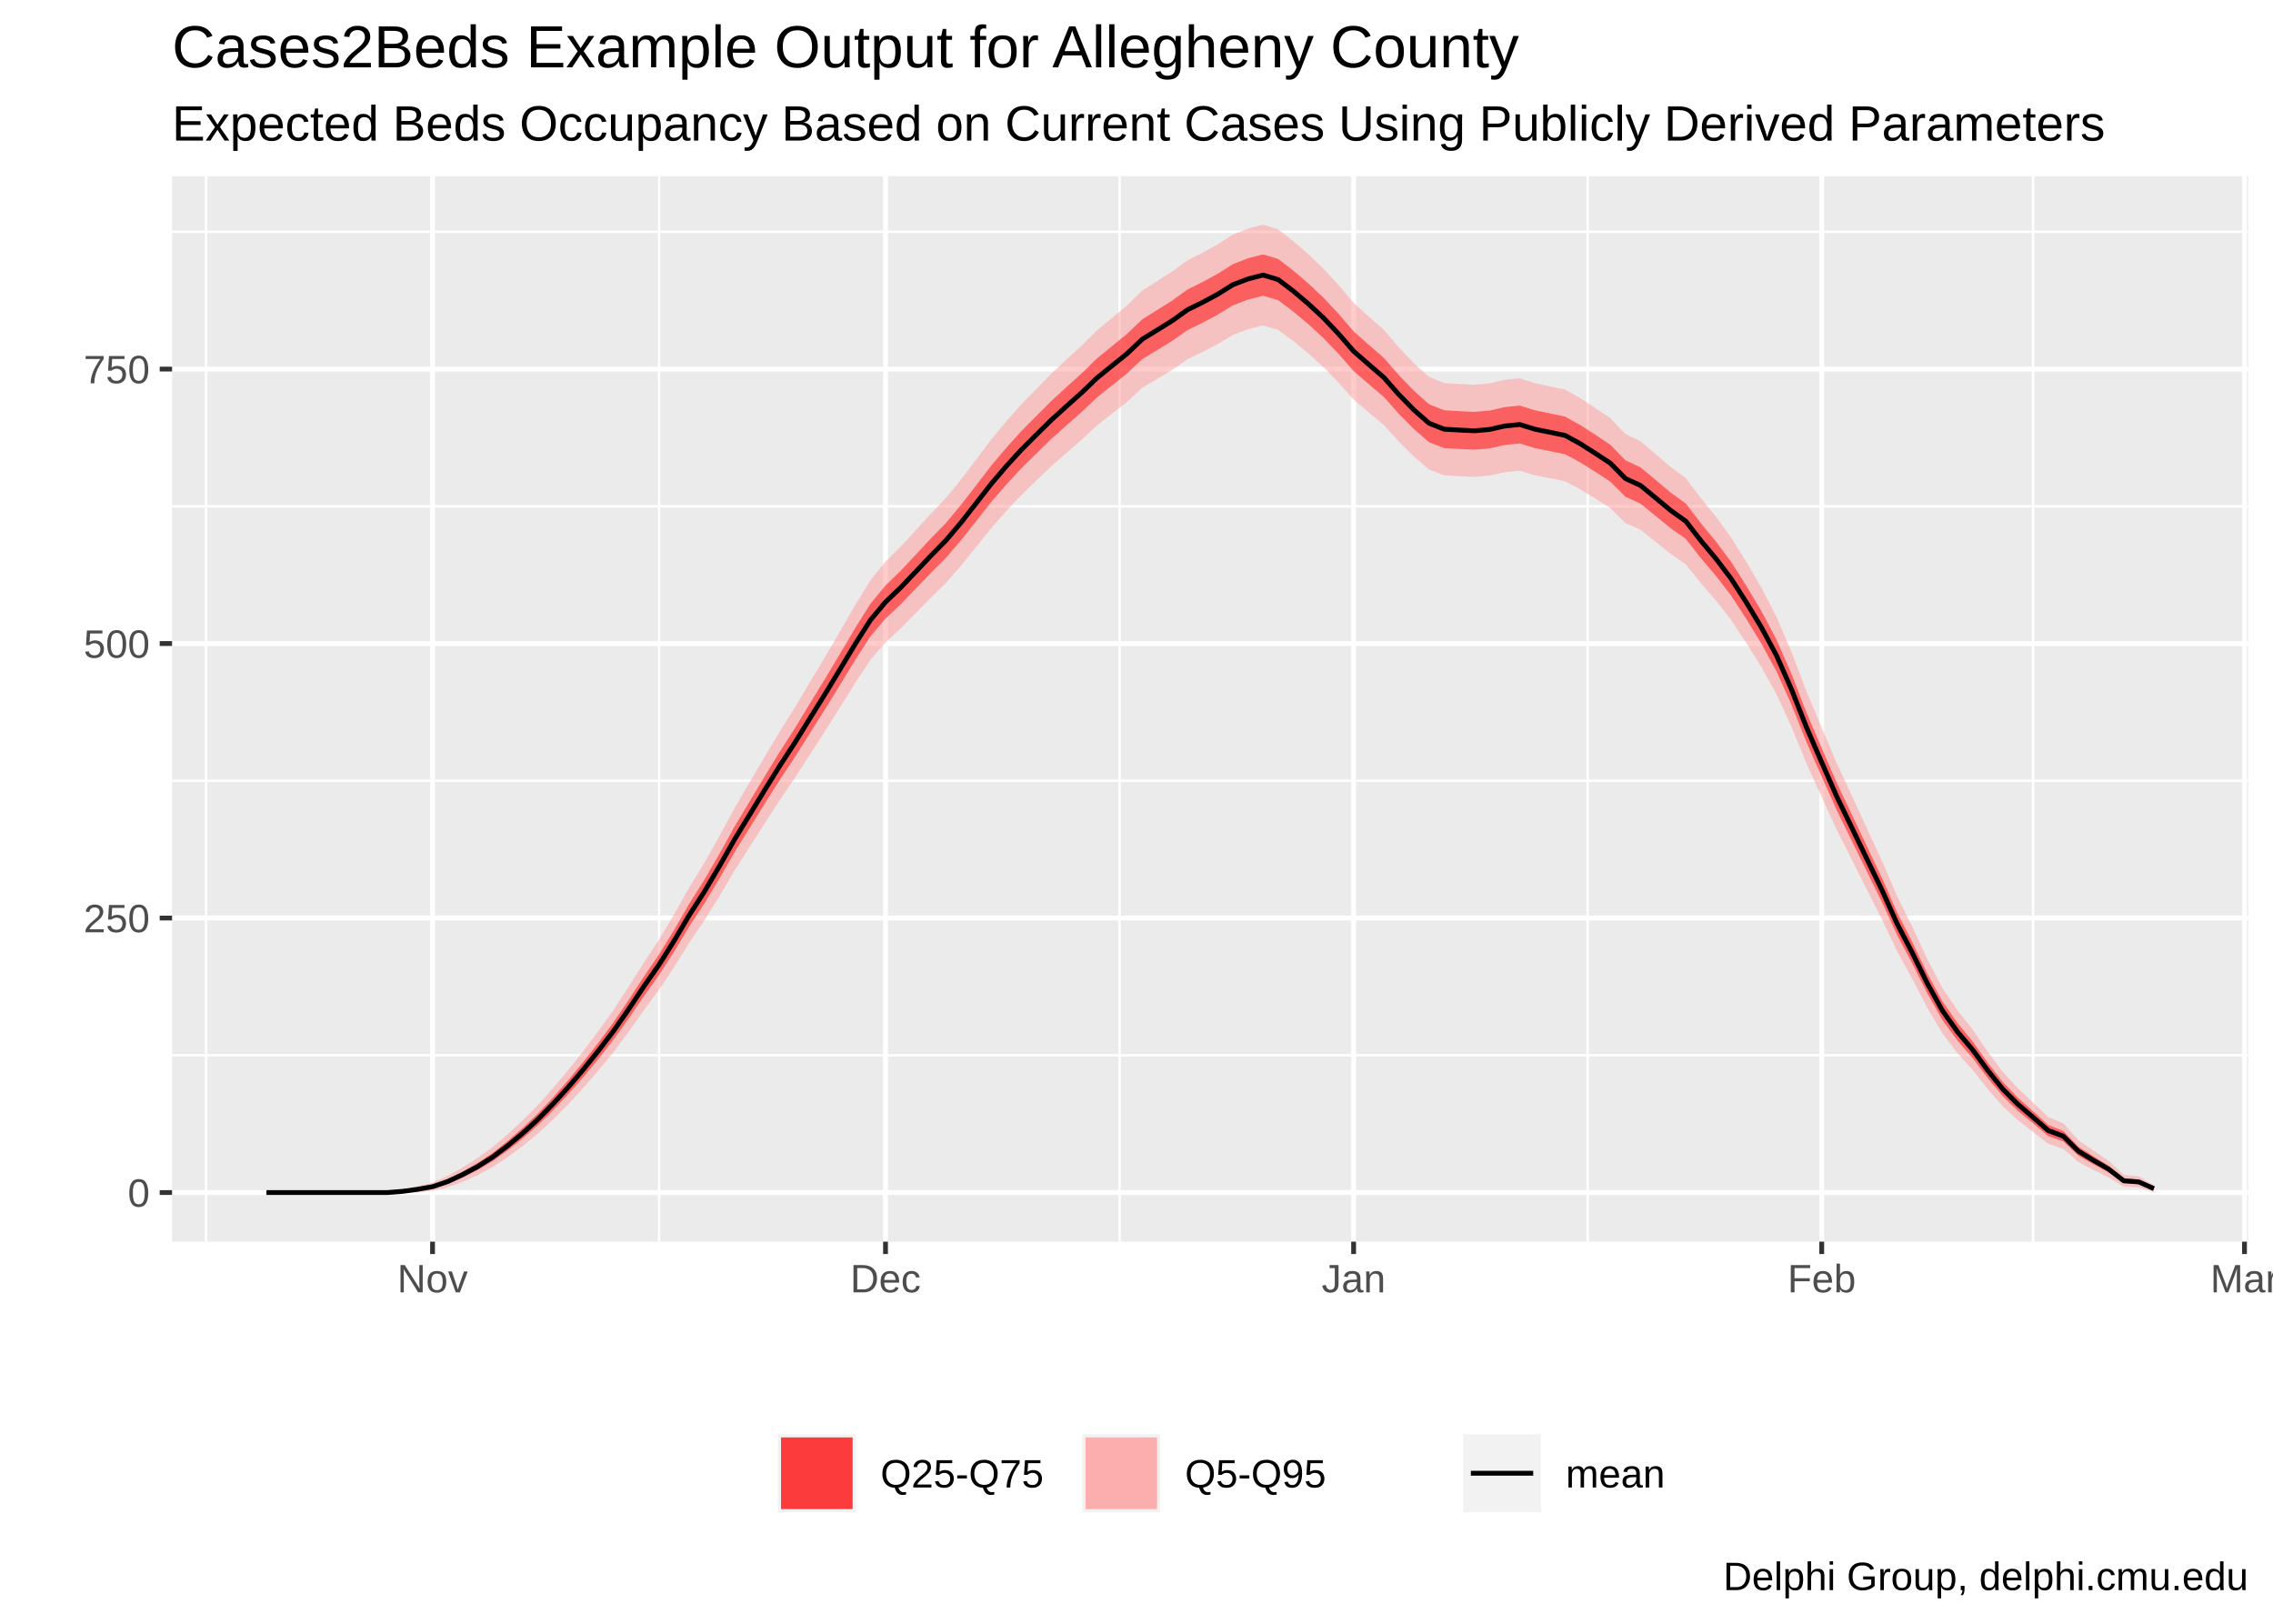
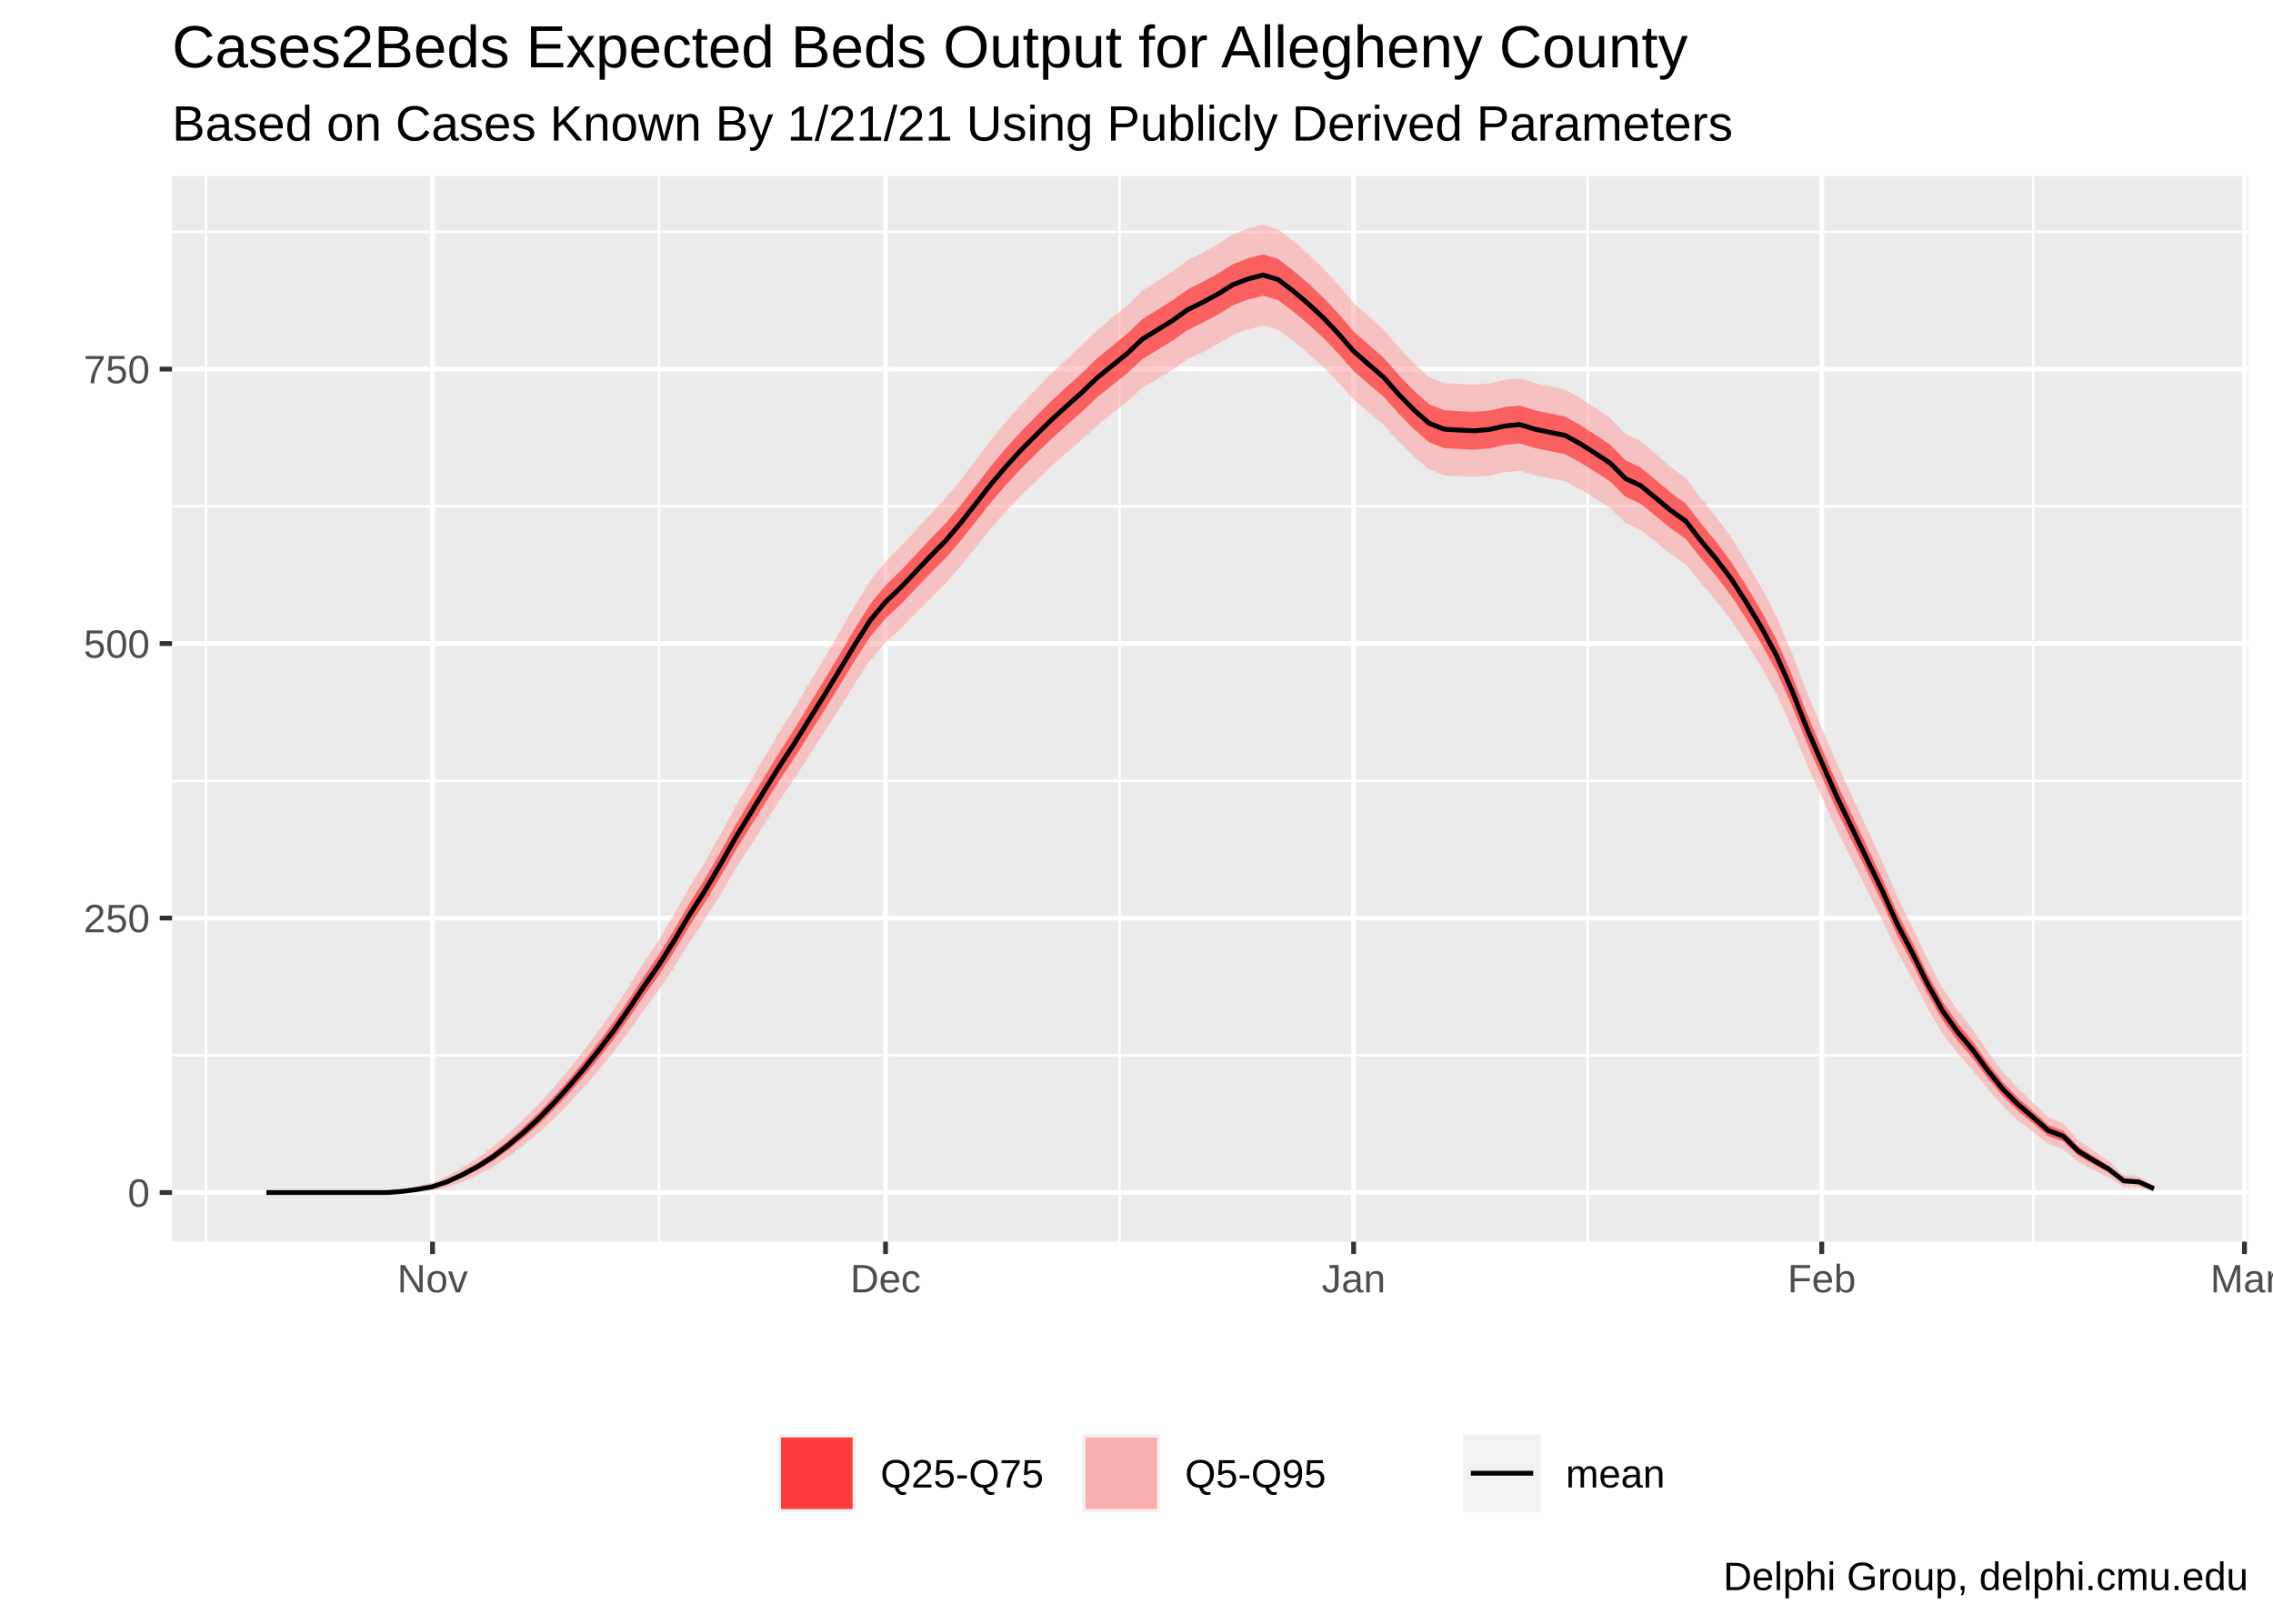
<svg xmlns="http://www.w3.org/2000/svg" class="svglite" width="504.00pt" height="360.00pt" viewBox="0 0 504.00 360.00">
  <defs>
    <style type="text/css">
    .svglite line, .svglite polyline, .svglite polygon, .svglite path, .svglite rect, .svglite circle {
      fill: none;
      stroke: #000000;
      stroke-linecap: round;
      stroke-linejoin: round;
      stroke-miterlimit: 10.00;
    }
  </style>
  </defs>
  <rect width="100%" height="100%" style="stroke: none; fill: #FFFFFF;" />
  <defs>
    <clipPath id="cpMC4wMHw1MDQuMDB8MC4wMHwzNjAuMDA=">
      <rect x="0.00" y="0.00" width="504.00" height="360.00" />
    </clipPath>
  </defs>
  <g clip-path="url(#cpMC4wMHw1MDQuMDB8MC4wMHwzNjAuMDA=)">
    <rect x="0.00" y="0.00" width="504.00" height="360.00" style="stroke-width: 1.07; stroke: #FFFFFF; fill: #FFFFFF;" />
  </g>
  <defs>
    <clipPath id="cpMzguMTV8NDk4LjUyfDM5LjA3fDI3NS4yOQ==">
      <rect x="38.15" y="39.07" width="460.37" height="236.22" />
    </clipPath>
  </defs>
  <g clip-path="url(#cpMzguMTV8NDk4LjUyfDM5LjA3fDI3NS4yOQ==)">
    <rect x="38.15" y="39.07" width="460.37" height="236.22" style="stroke-width: 1.07; stroke: none; fill: #EBEBEB;" />
    <polyline points="38.15,233.97 498.52,233.97 " style="stroke-width: 0.53; stroke: #FFFFFF; stroke-linecap: butt;" />
    <polyline points="38.15,173.11 498.52,173.11 " style="stroke-width: 0.53; stroke: #FFFFFF; stroke-linecap: butt;" />
    <polyline points="38.15,112.25 498.52,112.25 " style="stroke-width: 0.53; stroke: #FFFFFF; stroke-linecap: butt;" />
    <polyline points="38.15,51.40 498.52,51.40 " style="stroke-width: 0.53; stroke: #FFFFFF; stroke-linecap: butt;" />
    <polyline points="45.68,275.29 45.68,39.07 " style="stroke-width: 0.53; stroke: #FFFFFF; stroke-linecap: butt;" />
    <polyline points="146.13,275.29 146.13,39.07 " style="stroke-width: 0.53; stroke: #FFFFFF; stroke-linecap: butt;" />
    <polyline points="248.25,275.29 248.25,39.07 " style="stroke-width: 0.53; stroke: #FFFFFF; stroke-linecap: butt;" />
    <polyline points="352.04,275.29 352.04,39.07 " style="stroke-width: 0.53; stroke: #FFFFFF; stroke-linecap: butt;" />
    <polyline points="450.81,275.29 450.81,39.07 " style="stroke-width: 0.53; stroke: #FFFFFF; stroke-linecap: butt;" />
    <polyline points="38.15,264.40 498.52,264.40 " style="stroke-width: 1.07; stroke: #FFFFFF; stroke-linecap: butt;" />
    <polyline points="38.15,203.54 498.52,203.54 " style="stroke-width: 1.07; stroke: #FFFFFF; stroke-linecap: butt;" />
    <polyline points="38.15,142.68 498.52,142.68 " style="stroke-width: 1.07; stroke: #FFFFFF; stroke-linecap: butt;" />
    <polyline points="38.15,81.83 498.52,81.83 " style="stroke-width: 1.07; stroke: #FFFFFF; stroke-linecap: butt;" />
    <polyline points="95.91,275.29 95.91,39.07 " style="stroke-width: 1.07; stroke: #FFFFFF; stroke-linecap: butt;" />
    <polyline points="196.35,275.29 196.35,39.07 " style="stroke-width: 1.07; stroke: #FFFFFF; stroke-linecap: butt;" />
    <polyline points="300.14,275.29 300.14,39.07 " style="stroke-width: 1.07; stroke: #FFFFFF; stroke-linecap: butt;" />
    <polyline points="403.94,275.29 403.94,39.07 " style="stroke-width: 1.07; stroke: #FFFFFF; stroke-linecap: butt;" />
    <polyline points="497.68,275.29 497.68,39.07 " style="stroke-width: 1.07; stroke: #FFFFFF; stroke-linecap: butt;" />
    <polygon points="59.08,264.40 62.42,264.40 65.77,264.40 69.12,264.40 72.47,264.40 75.82,264.40 79.16,264.40 82.51,264.40 85.86,264.40 89.21,263.73 92.56,263.01 95.91,262.18 99.25,260.73 102.60,258.83 105.95,256.71 109.30,254.27 112.65,251.41 115.99,248.31 119.34,244.94 122.69,241.20 126.04,237.21 129.39,232.97 132.74,228.51 136.08,223.84 139.43,218.71 142.78,213.40 146.13,208.34 149.48,202.73 152.82,196.78 156.17,191.32 159.52,185.39 162.87,179.20 166.22,173.48 169.56,167.77 172.91,162.18 176.26,156.84 179.61,151.21 182.96,145.63 186.31,139.89 189.65,134.12 193.00,128.67 196.35,124.52 199.70,121.22 203.05,117.57 206.39,113.92 209.74,110.41 213.09,106.31 216.44,101.90 219.79,97.45 223.14,93.40 226.48,89.65 229.83,86.20 233.18,82.79 236.53,79.66 239.88,76.59 243.22,73.28 246.57,70.49 249.92,67.71 253.27,64.43 256.62,62.32 259.96,60.18 263.31,57.72 266.66,56.03 270.01,54.17 273.36,52.02 276.71,50.69 280.05,49.81 283.40,50.84 286.75,53.45 290.10,56.37 293.45,59.56 296.79,63.18 300.14,67.16 303.49,70.17 306.84,73.13 310.19,77.05 313.54,80.57 316.88,83.58 320.23,84.93 323.58,85.13 326.93,85.30 330.28,85.00 333.62,84.22 336.97,83.88 340.32,84.94 343.67,85.66 347.02,86.37 350.36,88.26 353.71,90.45 357.06,92.73 360.41,96.23 363.76,97.83 367.11,100.67 370.45,103.53 373.80,106.00 377.15,110.47 380.50,114.60 383.85,119.17 387.19,124.54 390.54,130.29 393.89,136.73 397.24,144.56 400.59,153.36 403.94,161.36 407.28,169.26 410.63,176.46 413.98,183.72 417.33,190.96 420.68,198.75 424.02,205.47 427.37,212.68 430.72,219.07 434.07,224.06 437.42,228.29 440.76,233.20 444.11,237.68 447.46,241.32 450.81,244.46 454.16,247.69 457.51,249.07 460.85,252.80 464.20,255.12 467.55,257.37 470.90,260.49 474.25,260.81 477.59,262.79 477.59,264.28 474.25,263.27 470.90,263.08 467.55,261.03 464.20,259.40 460.85,257.65 457.51,254.73 454.16,253.61 450.81,250.98 447.46,248.38 444.11,245.31 440.76,241.48 437.42,237.24 434.07,233.54 430.72,229.14 427.37,223.47 424.02,217.02 420.68,210.96 417.33,203.89 413.98,197.29 410.63,190.64 407.28,184.01 403.94,176.72 400.59,169.32 397.24,161.15 393.89,153.86 390.54,147.85 387.19,142.48 383.85,137.45 380.50,133.18 377.15,129.31 373.80,125.12 370.45,122.81 367.11,120.12 363.76,117.46 360.41,115.95 357.06,112.66 353.71,110.52 350.36,108.46 347.02,106.69 343.67,106.03 340.32,105.36 336.97,104.37 333.62,104.70 330.28,105.44 326.93,105.72 323.58,105.57 320.23,105.38 316.88,104.10 313.54,101.25 310.19,97.93 306.84,94.23 303.49,91.43 300.14,88.57 296.79,84.81 293.45,81.38 290.10,78.35 286.75,75.59 283.40,73.13 280.05,72.16 276.71,73.00 273.36,74.25 270.01,76.28 266.66,78.04 263.31,79.64 259.96,81.97 256.62,83.99 253.27,85.98 249.92,89.08 246.57,91.70 243.22,94.34 239.88,97.45 236.53,100.35 233.18,103.30 229.83,106.50 226.48,109.75 223.14,113.28 219.79,117.09 216.44,121.27 213.09,125.40 209.74,129.24 206.39,132.52 203.05,135.92 199.70,139.34 196.35,142.42 193.00,146.30 189.65,151.38 186.31,156.74 182.96,162.07 179.61,167.24 176.26,172.44 172.91,177.37 169.56,182.53 166.22,187.78 162.87,193.02 159.52,198.68 156.17,204.08 152.82,209.03 149.48,214.40 146.13,219.44 142.78,223.96 139.43,228.68 136.08,233.19 132.74,237.28 129.39,241.14 126.04,244.77 122.69,248.15 119.34,251.26 115.99,254.02 112.65,256.49 109.30,258.70 105.95,260.51 102.60,262.00 99.25,263.21 95.91,264.01 92.56,264.37 89.21,264.55 85.86,264.40 82.51,264.40 79.16,264.40 75.82,264.40 72.47,264.40 69.12,264.40 65.77,264.40 62.42,264.40 59.08,264.40 " style="stroke-width: 0.00; stroke: none; fill: #FF9999; fill-opacity: 0.50;" />
    <polyline points="59.08,264.40 62.42,264.40 65.77,264.40 69.12,264.40 72.47,264.40 75.82,264.40 79.16,264.40 82.51,264.40 85.86,264.40 89.21,263.73 92.56,263.01 95.91,262.18 99.25,260.73 102.60,258.83 105.95,256.71 109.30,254.27 112.65,251.41 115.99,248.31 119.34,244.94 122.69,241.20 126.04,237.21 129.39,232.97 132.74,228.51 136.08,223.84 139.43,218.71 142.78,213.40 146.13,208.34 149.48,202.73 152.82,196.78 156.17,191.32 159.52,185.39 162.87,179.20 166.22,173.48 169.56,167.77 172.91,162.18 176.26,156.84 179.61,151.21 182.96,145.63 186.31,139.89 189.65,134.12 193.00,128.67 196.35,124.52 199.70,121.22 203.05,117.57 206.39,113.92 209.74,110.41 213.09,106.31 216.44,101.90 219.79,97.45 223.14,93.40 226.48,89.65 229.83,86.20 233.18,82.79 236.53,79.66 239.88,76.59 243.22,73.28 246.57,70.49 249.92,67.71 253.27,64.43 256.62,62.32 259.96,60.18 263.31,57.72 266.66,56.03 270.01,54.17 273.36,52.02 276.71,50.69 280.05,49.81 283.40,50.84 286.75,53.45 290.10,56.37 293.45,59.56 296.79,63.18 300.14,67.16 303.49,70.17 306.84,73.13 310.19,77.05 313.54,80.57 316.88,83.58 320.23,84.93 323.58,85.13 326.93,85.30 330.28,85.00 333.62,84.22 336.97,83.88 340.32,84.94 343.67,85.66 347.02,86.37 350.36,88.26 353.71,90.45 357.06,92.73 360.41,96.23 363.76,97.83 367.11,100.67 370.45,103.53 373.80,106.00 377.15,110.47 380.50,114.60 383.85,119.17 387.19,124.54 390.54,130.29 393.89,136.73 397.24,144.56 400.59,153.36 403.94,161.36 407.28,169.26 410.63,176.46 413.98,183.72 417.33,190.96 420.68,198.75 424.02,205.47 427.37,212.68 430.72,219.07 434.07,224.06 437.42,228.29 440.76,233.20 444.11,237.68 447.46,241.32 450.81,244.46 454.16,247.69 457.51,249.07 460.85,252.80 464.20,255.12 467.55,257.37 470.90,260.49 474.25,260.81 477.59,262.79 " style="stroke-width: 1.07; stroke: none;" />
    <polyline points="477.59,264.28 474.25,263.27 470.90,263.08 467.55,261.03 464.20,259.40 460.85,257.65 457.51,254.73 454.16,253.61 450.81,250.98 447.46,248.38 444.11,245.31 440.76,241.48 437.42,237.24 434.07,233.54 430.72,229.14 427.37,223.47 424.02,217.02 420.68,210.96 417.33,203.89 413.98,197.29 410.63,190.64 407.28,184.01 403.94,176.72 400.59,169.32 397.24,161.15 393.89,153.86 390.54,147.85 387.19,142.48 383.85,137.45 380.50,133.18 377.15,129.31 373.80,125.12 370.45,122.81 367.11,120.12 363.76,117.46 360.41,115.95 357.06,112.66 353.71,110.52 350.36,108.46 347.02,106.69 343.67,106.03 340.32,105.36 336.97,104.37 333.62,104.70 330.28,105.44 326.93,105.72 323.58,105.57 320.23,105.38 316.88,104.10 313.54,101.25 310.19,97.93 306.84,94.23 303.49,91.43 300.14,88.57 296.79,84.81 293.45,81.38 290.10,78.35 286.75,75.59 283.40,73.13 280.05,72.16 276.71,73.00 273.36,74.25 270.01,76.28 266.66,78.04 263.31,79.64 259.96,81.97 256.62,83.99 253.27,85.98 249.92,89.08 246.57,91.70 243.22,94.34 239.88,97.45 236.53,100.35 233.18,103.30 229.83,106.50 226.48,109.75 223.14,113.28 219.79,117.09 216.44,121.27 213.09,125.40 209.74,129.24 206.39,132.52 203.05,135.92 199.70,139.34 196.35,142.42 193.00,146.30 189.65,151.38 186.31,156.74 182.96,162.07 179.61,167.24 176.26,172.44 172.91,177.37 169.56,182.53 166.22,187.78 162.87,193.02 159.52,198.68 156.17,204.08 152.82,209.03 149.48,214.40 146.13,219.44 142.78,223.96 139.43,228.68 136.08,233.19 132.74,237.28 129.39,241.14 126.04,244.77 122.69,248.15 119.34,251.26 115.99,254.02 112.65,256.49 109.30,258.70 105.95,260.51 102.60,262.00 99.25,263.21 95.91,264.01 92.56,264.37 89.21,264.55 85.86,264.40 82.51,264.40 79.16,264.40 75.82,264.40 72.47,264.40 69.12,264.40 65.77,264.40 62.42,264.40 59.08,264.40 " style="stroke-width: 1.07; stroke: none;" />
    <polygon points="59.08,264.40 62.42,264.40 65.77,264.40 69.12,264.40 72.47,264.40 75.82,264.40 79.16,264.40 82.51,264.40 85.86,264.40 89.21,263.97 92.56,263.41 95.91,262.72 99.25,261.46 102.60,259.76 105.95,257.83 109.30,255.58 112.65,252.91 115.99,250.00 119.34,246.80 122.69,243.25 126.04,239.44 129.39,235.38 132.74,231.10 136.08,226.59 139.43,221.65 142.78,216.51 146.13,211.61 149.48,206.17 152.82,200.39 156.17,195.08 159.52,189.31 162.87,183.27 166.22,177.69 169.56,172.13 172.91,166.66 176.26,161.44 179.61,155.93 182.96,150.47 186.31,144.86 189.65,139.21 193.00,133.87 196.35,129.80 199.70,126.56 203.05,122.98 206.39,119.40 209.74,115.96 213.09,111.94 216.44,107.61 219.79,103.24 223.14,99.26 226.48,95.57 229.83,92.18 233.18,88.84 236.53,85.76 239.88,82.74 243.22,79.49 246.57,76.74 249.92,74.01 253.27,70.79 256.62,68.71 259.96,66.61 263.31,64.18 266.66,62.52 270.01,60.69 273.36,58.57 276.71,57.27 280.05,56.40 283.40,57.41 286.75,59.98 290.10,62.85 293.45,65.99 296.79,69.56 300.14,73.47 303.49,76.44 306.84,79.35 310.19,83.20 313.54,86.66 316.88,89.63 320.23,90.96 323.58,91.16 326.93,91.32 330.28,91.03 333.62,90.26 336.97,89.92 340.32,90.96 343.67,91.66 347.02,92.36 350.36,94.22 353.71,96.37 357.06,98.61 360.41,102.05 363.76,103.62 367.11,106.40 370.45,109.22 373.80,111.64 377.15,116.02 380.50,120.08 383.85,124.56 387.19,129.83 390.54,135.46 393.89,141.78 397.24,149.45 400.59,158.07 403.94,165.89 407.28,173.61 410.63,180.64 413.98,187.72 417.33,194.77 420.68,202.35 424.02,208.88 427.37,215.86 430.72,222.04 434.07,226.86 437.42,230.93 440.76,235.64 444.11,239.93 447.46,243.40 450.81,246.38 454.16,249.43 457.51,250.74 460.85,254.23 464.20,256.39 467.55,258.45 470.90,261.26 474.25,261.53 477.59,263.23 477.59,263.84 474.25,262.54 470.90,262.32 467.55,259.95 464.20,258.14 460.85,256.22 457.51,253.06 454.16,251.87 450.81,249.06 447.46,246.30 444.11,243.06 440.76,239.04 437.42,234.60 434.07,230.75 430.72,226.17 427.37,220.29 424.02,213.62 420.68,207.36 417.33,200.08 413.98,193.29 410.63,186.46 407.28,179.66 403.94,172.20 400.59,164.61 397.24,156.26 393.89,148.81 390.54,142.67 387.19,137.19 383.85,132.06 380.50,127.70 377.15,123.76 373.80,119.49 370.45,117.13 367.11,114.39 363.76,111.67 360.41,110.14 357.06,106.78 353.71,104.60 350.36,102.50 347.02,100.70 343.67,100.02 340.32,99.34 336.97,98.32 333.62,98.66 330.28,99.41 326.93,99.70 323.58,99.54 320.23,99.35 316.88,98.05 313.54,95.15 310.19,91.77 306.84,88.01 303.49,85.16 300.14,82.26 296.79,78.43 293.45,74.94 290.10,71.87 286.75,69.07 283.40,66.55 280.05,65.57 276.71,66.42 273.36,67.70 270.01,69.76 266.66,71.55 263.31,73.18 259.96,75.55 256.62,77.60 253.27,79.63 249.92,82.78 246.57,85.45 243.22,88.13 239.88,91.30 236.53,94.25 233.18,97.25 229.83,100.52 226.48,103.82 223.14,107.42 219.79,111.30 216.44,115.56 213.09,119.77 209.74,123.69 206.39,127.03 203.05,130.51 199.70,134.00 196.35,137.14 193.00,141.10 189.65,146.29 186.31,151.77 182.96,157.22 179.61,162.51 176.26,167.84 172.91,172.89 169.56,178.18 166.22,183.56 162.87,188.95 159.52,194.76 156.17,200.31 152.82,205.42 149.48,210.96 146.13,216.17 142.78,220.85 139.43,225.74 136.08,230.43 132.74,234.69 129.39,238.73 126.04,242.54 122.69,246.10 119.34,249.40 115.99,252.34 112.65,254.99 109.30,257.39 105.95,259.39 102.60,261.06 99.25,262.48 95.91,263.47 92.56,263.97 89.21,264.31 85.86,264.40 82.51,264.40 79.16,264.40 75.82,264.40 72.47,264.40 69.12,264.40 65.77,264.40 62.42,264.40 59.08,264.40 " style="stroke-width: 0.00; stroke: none; fill: #FF0000; fill-opacity: 0.50;" />
    <polyline points="59.08,264.40 62.42,264.40 65.77,264.40 69.12,264.40 72.47,264.40 75.82,264.40 79.16,264.40 82.51,264.40 85.86,264.40 89.21,263.97 92.56,263.41 95.91,262.72 99.25,261.46 102.60,259.76 105.95,257.83 109.30,255.58 112.65,252.91 115.99,250.00 119.34,246.80 122.69,243.25 126.04,239.44 129.39,235.38 132.74,231.10 136.08,226.59 139.43,221.65 142.78,216.51 146.13,211.61 149.48,206.17 152.82,200.39 156.17,195.08 159.52,189.31 162.87,183.27 166.22,177.69 169.56,172.13 172.91,166.66 176.26,161.44 179.61,155.93 182.96,150.47 186.31,144.86 189.65,139.21 193.00,133.87 196.35,129.80 199.70,126.56 203.05,122.98 206.39,119.40 209.74,115.96 213.09,111.94 216.44,107.61 219.79,103.24 223.14,99.26 226.48,95.57 229.83,92.18 233.18,88.84 236.53,85.76 239.88,82.74 243.22,79.49 246.57,76.74 249.92,74.01 253.27,70.79 256.62,68.71 259.96,66.61 263.31,64.18 266.66,62.52 270.01,60.69 273.36,58.57 276.71,57.27 280.05,56.40 283.40,57.41 286.75,59.98 290.10,62.85 293.45,65.99 296.79,69.56 300.14,73.47 303.49,76.44 306.84,79.35 310.19,83.20 313.54,86.66 316.88,89.63 320.23,90.96 323.58,91.16 326.93,91.32 330.28,91.03 333.62,90.26 336.97,89.92 340.32,90.96 343.67,91.66 347.02,92.36 350.36,94.22 353.71,96.37 357.06,98.61 360.41,102.05 363.76,103.62 367.11,106.40 370.45,109.22 373.80,111.64 377.15,116.02 380.50,120.08 383.85,124.56 387.19,129.83 390.54,135.46 393.89,141.78 397.24,149.45 400.59,158.07 403.94,165.89 407.28,173.61 410.63,180.64 413.98,187.72 417.33,194.77 420.68,202.35 424.02,208.88 427.37,215.86 430.72,222.04 434.07,226.86 437.42,230.93 440.76,235.64 444.11,239.93 447.46,243.40 450.81,246.38 454.16,249.43 457.51,250.74 460.85,254.23 464.20,256.39 467.55,258.45 470.90,261.26 474.25,261.53 477.59,263.23 " style="stroke-width: 1.07; stroke: none;" />
    <polyline points="477.59,263.84 474.25,262.54 470.90,262.32 467.55,259.95 464.20,258.14 460.85,256.22 457.51,253.06 454.16,251.87 450.81,249.06 447.46,246.30 444.11,243.06 440.76,239.04 437.42,234.60 434.07,230.75 430.72,226.17 427.37,220.29 424.02,213.62 420.68,207.36 417.33,200.08 413.98,193.29 410.63,186.46 407.28,179.66 403.94,172.20 400.59,164.61 397.24,156.26 393.89,148.81 390.54,142.67 387.19,137.19 383.85,132.06 380.50,127.70 377.15,123.76 373.80,119.49 370.45,117.13 367.11,114.39 363.76,111.67 360.41,110.14 357.06,106.78 353.71,104.60 350.36,102.50 347.02,100.70 343.67,100.02 340.32,99.34 336.97,98.32 333.62,98.66 330.28,99.41 326.93,99.70 323.58,99.54 320.23,99.35 316.88,98.05 313.54,95.15 310.19,91.77 306.84,88.01 303.49,85.16 300.14,82.26 296.79,78.43 293.45,74.94 290.10,71.87 286.75,69.07 283.40,66.55 280.05,65.57 276.71,66.42 273.36,67.70 270.01,69.76 266.66,71.55 263.31,73.18 259.96,75.55 256.62,77.60 253.27,79.63 249.92,82.78 246.57,85.45 243.22,88.13 239.88,91.30 236.53,94.25 233.18,97.25 229.83,100.52 226.48,103.82 223.14,107.42 219.79,111.30 216.44,115.56 213.09,119.77 209.74,123.69 206.39,127.03 203.05,130.51 199.70,134.00 196.35,137.14 193.00,141.10 189.65,146.29 186.31,151.77 182.96,157.22 179.61,162.51 176.26,167.84 172.91,172.89 169.56,178.18 166.22,183.56 162.87,188.95 159.52,194.76 156.17,200.31 152.82,205.42 149.48,210.96 146.13,216.17 142.78,220.85 139.43,225.74 136.08,230.43 132.74,234.69 129.39,238.73 126.04,242.54 122.69,246.10 119.34,249.40 115.99,252.34 112.65,254.99 109.30,257.39 105.95,259.39 102.60,261.06 99.25,262.48 95.91,263.47 92.56,263.97 89.21,264.31 85.86,264.40 82.51,264.40 79.16,264.40 75.82,264.40 72.47,264.40 69.12,264.40 65.77,264.40 62.42,264.40 59.08,264.40 " style="stroke-width: 1.07; stroke: none;" />
    <polyline points="59.08,264.40 62.42,264.40 65.77,264.40 69.12,264.40 72.47,264.40 75.82,264.40 79.16,264.40 82.51,264.40 85.86,264.40 89.21,264.14 92.56,263.69 95.91,263.10 99.25,261.97 102.60,260.41 105.95,258.61 109.30,256.49 112.65,253.95 115.99,251.17 119.34,248.10 122.69,244.67 126.04,240.99 129.39,237.05 132.74,232.89 136.08,228.51 139.43,223.70 142.78,218.68 146.13,213.89 149.48,208.56 152.82,202.91 156.17,197.70 159.52,192.03 162.87,186.11 166.22,180.63 169.56,175.15 172.91,169.77 176.26,164.64 179.61,159.22 182.96,153.85 186.31,148.31 189.65,142.75 193.00,137.48 196.35,133.47 199.70,130.28 203.05,126.75 206.39,123.22 209.74,119.82 213.09,115.86 216.44,111.58 219.79,107.27 223.14,103.34 226.48,99.70 229.83,96.35 233.18,93.05 236.53,90.01 239.88,87.02 243.22,83.81 246.57,81.09 249.92,78.39 253.27,75.21 256.62,73.15 259.96,71.08 263.31,68.68 266.66,67.03 270.01,65.23 273.36,63.13 276.71,61.85 280.05,60.98 283.40,61.98 286.75,64.52 290.10,67.36 293.45,70.47 296.79,74.00 300.14,77.86 303.49,80.80 306.84,83.68 310.19,87.49 313.54,90.91 316.88,93.84 320.23,95.16 323.58,95.35 326.93,95.51 330.28,95.22 333.62,94.46 336.97,94.12 340.32,95.15 343.67,95.84 347.02,96.53 350.36,98.36 353.71,100.49 357.06,102.69 360.41,106.09 363.76,107.64 367.11,110.39 370.45,113.17 373.80,115.56 377.15,119.89 380.50,123.89 383.85,128.31 387.19,133.51 390.54,139.07 393.89,145.29 397.24,152.86 400.59,161.34 403.94,169.04 407.28,176.63 410.63,183.55 413.98,190.51 417.33,197.42 420.68,204.86 424.02,211.25 427.37,218.07 430.72,224.10 434.07,228.80 437.42,232.77 440.76,237.34 444.11,241.49 447.46,244.85 450.81,247.72 454.16,250.65 457.51,251.90 460.85,255.23 464.20,257.26 467.55,259.20 470.90,261.79 474.25,262.04 477.59,263.53 " style="stroke-width: 1.07; stroke-linecap: butt;" />
  </g>
  <g clip-path="url(#cpMC4wMHw1MDQuMDB8MC4wMHwzNjAuMDA=)">
    <text x="33.22" y="267.55" text-anchor="end" style="font-size: 8.80px; fill: #4D4D4D; font-family: Arial;" textLength="4.90px" lengthAdjust="spacingAndGlyphs">0</text>
    <text x="33.22" y="206.69" text-anchor="end" style="font-size: 8.80px; fill: #4D4D4D; font-family: Arial;" textLength="14.69px" lengthAdjust="spacingAndGlyphs">250</text>
    <text x="33.22" y="145.84" text-anchor="end" style="font-size: 8.80px; fill: #4D4D4D; font-family: Arial;" textLength="14.69px" lengthAdjust="spacingAndGlyphs">500</text>
    <text x="33.22" y="84.98" text-anchor="end" style="font-size: 8.80px; fill: #4D4D4D; font-family: Arial;" textLength="14.69px" lengthAdjust="spacingAndGlyphs">750</text>
    <polyline points="35.41,264.40 38.15,264.40 " style="stroke-width: 1.07; stroke: #333333; stroke-linecap: butt;" />
    <polyline points="35.41,203.54 38.15,203.54 " style="stroke-width: 1.07; stroke: #333333; stroke-linecap: butt;" />
    <polyline points="35.41,142.68 38.15,142.68 " style="stroke-width: 1.07; stroke: #333333; stroke-linecap: butt;" />
    <polyline points="35.41,81.83 38.15,81.83 " style="stroke-width: 1.07; stroke: #333333; stroke-linecap: butt;" />
    <polyline points="95.91,278.03 95.91,275.29 " style="stroke-width: 1.07; stroke: #333333; stroke-linecap: butt;" />
    <polyline points="196.35,278.03 196.35,275.29 " style="stroke-width: 1.07; stroke: #333333; stroke-linecap: butt;" />
    <polyline points="300.14,278.03 300.14,275.29 " style="stroke-width: 1.07; stroke: #333333; stroke-linecap: butt;" />
    <polyline points="403.94,278.03 403.94,275.29 " style="stroke-width: 1.07; stroke: #333333; stroke-linecap: butt;" />
    <polyline points="497.68,278.03 497.68,275.29 " style="stroke-width: 1.07; stroke: #333333; stroke-linecap: butt;" />
    <text x="95.91" y="286.53" text-anchor="middle" style="font-size: 8.80px; fill: #4D4D4D; font-family: Arial;" textLength="15.65px" lengthAdjust="spacingAndGlyphs">Nov</text>
    <text x="196.35" y="286.53" text-anchor="middle" style="font-size: 8.80px; fill: #4D4D4D; font-family: Arial;" textLength="15.65px" lengthAdjust="spacingAndGlyphs">Dec</text>
    <text x="300.14" y="286.53" text-anchor="middle" style="font-size: 8.80px; fill: #4D4D4D; font-family: Arial;" textLength="14.19px" lengthAdjust="spacingAndGlyphs">Jan</text>
    <text x="403.94" y="286.53" text-anchor="middle" style="font-size: 8.80px; fill: #4D4D4D; font-family: Arial;" textLength="15.16px" lengthAdjust="spacingAndGlyphs">Feb</text>
    <text x="497.68" y="286.53" text-anchor="middle" style="font-size: 8.80px; fill: #4D4D4D; font-family: Arial;" textLength="15.16px" lengthAdjust="spacingAndGlyphs">Mar</text>
    <rect x="161.51" y="312.51" width="140.98" height="28.24" style="stroke-width: 1.07; stroke: none; fill: #FFFFFF;" />
    <rect x="172.47" y="317.99" width="17.28" height="17.28" style="stroke-width: 1.07; stroke: none; fill: #F2F2F2;" />
    <rect x="173.18" y="318.70" width="15.86" height="15.86" style="stroke-width: 1.07; stroke: none; stroke-linecap: square; stroke-linejoin: miter; fill: #FF0000; fill-opacity: 0.50;" />
    <rect x="173.18" y="318.70" width="15.86" height="15.86" style="stroke-width: 1.07; stroke: none; stroke-linecap: square; stroke-linejoin: miter; fill: #FF0000; fill-opacity: 0.50;" />
    <rect x="239.98" y="317.99" width="17.28" height="17.28" style="stroke-width: 1.07; stroke: none; fill: #F2F2F2;" />
    <rect x="240.69" y="318.70" width="15.86" height="15.86" style="stroke-width: 1.07; stroke: none; stroke-linecap: square; stroke-linejoin: miter; fill: #FF9999; fill-opacity: 0.50;" />
    <rect x="240.69" y="318.70" width="15.86" height="15.86" style="stroke-width: 1.07; stroke: none; stroke-linecap: square; stroke-linejoin: miter; fill: #FF9999; fill-opacity: 0.50;" />
    <text x="195.23" y="329.79" style="font-size: 8.80px; font-family: Arial;" textLength="36.19px" lengthAdjust="spacingAndGlyphs">Q25-Q75</text>
    <text x="262.74" y="329.79" style="font-size: 8.80px; font-family: Arial;" textLength="31.30px" lengthAdjust="spacingAndGlyphs">Q5-Q95</text>
    <rect x="313.45" y="312.51" width="61.71" height="28.24" style="stroke-width: 1.07; stroke: none; fill: #FFFFFF;" />
    <rect x="324.41" y="317.99" width="17.28" height="17.28" style="stroke-width: 1.07; stroke: none; fill: #F2F2F2;" />
    <line x1="326.14" y1="326.63" x2="339.96" y2="326.63" style="stroke-width: 1.07; stroke-linecap: butt;" />
    <text x="347.17" y="329.79" style="font-size: 8.80px; font-family: Arial;" textLength="22.02px" lengthAdjust="spacingAndGlyphs">mean</text>
-     <text x="38.15" y="31.17" style="font-size: 11.00px; font-family: Arial;" textLength="428.62px" lengthAdjust="spacingAndGlyphs">Expected Beds Occupancy Based on Current Cases Using Publicly Derived Parameters</text>
-     <text x="38.15" y="14.94" style="font-size: 13.20px; font-family: Arial;" textLength="299.17px" lengthAdjust="spacingAndGlyphs">Cases2Beds Example Output for Allegheny County</text>
+     <text x="38.15" y="31.17" style="font-size: 11.00px; font-family: Arial;" textLength="346.08px" lengthAdjust="spacingAndGlyphs">Based on Cases Known By 1/21/21 Using Publicly Derived Parameters</text>
+     <text x="38.15" y="14.94" style="font-size: 13.20px; font-family: Arial;" textLength="336.58px" lengthAdjust="spacingAndGlyphs">Cases2Beds Expected Beds Output for Allegheny County</text>
    <text x="498.52" y="352.54" text-anchor="end" style="font-size: 8.80px; font-family: Arial;" textLength="116.40px" lengthAdjust="spacingAndGlyphs">Delphi Group, delphi.cmu.edu</text>
  </g>
</svg>
